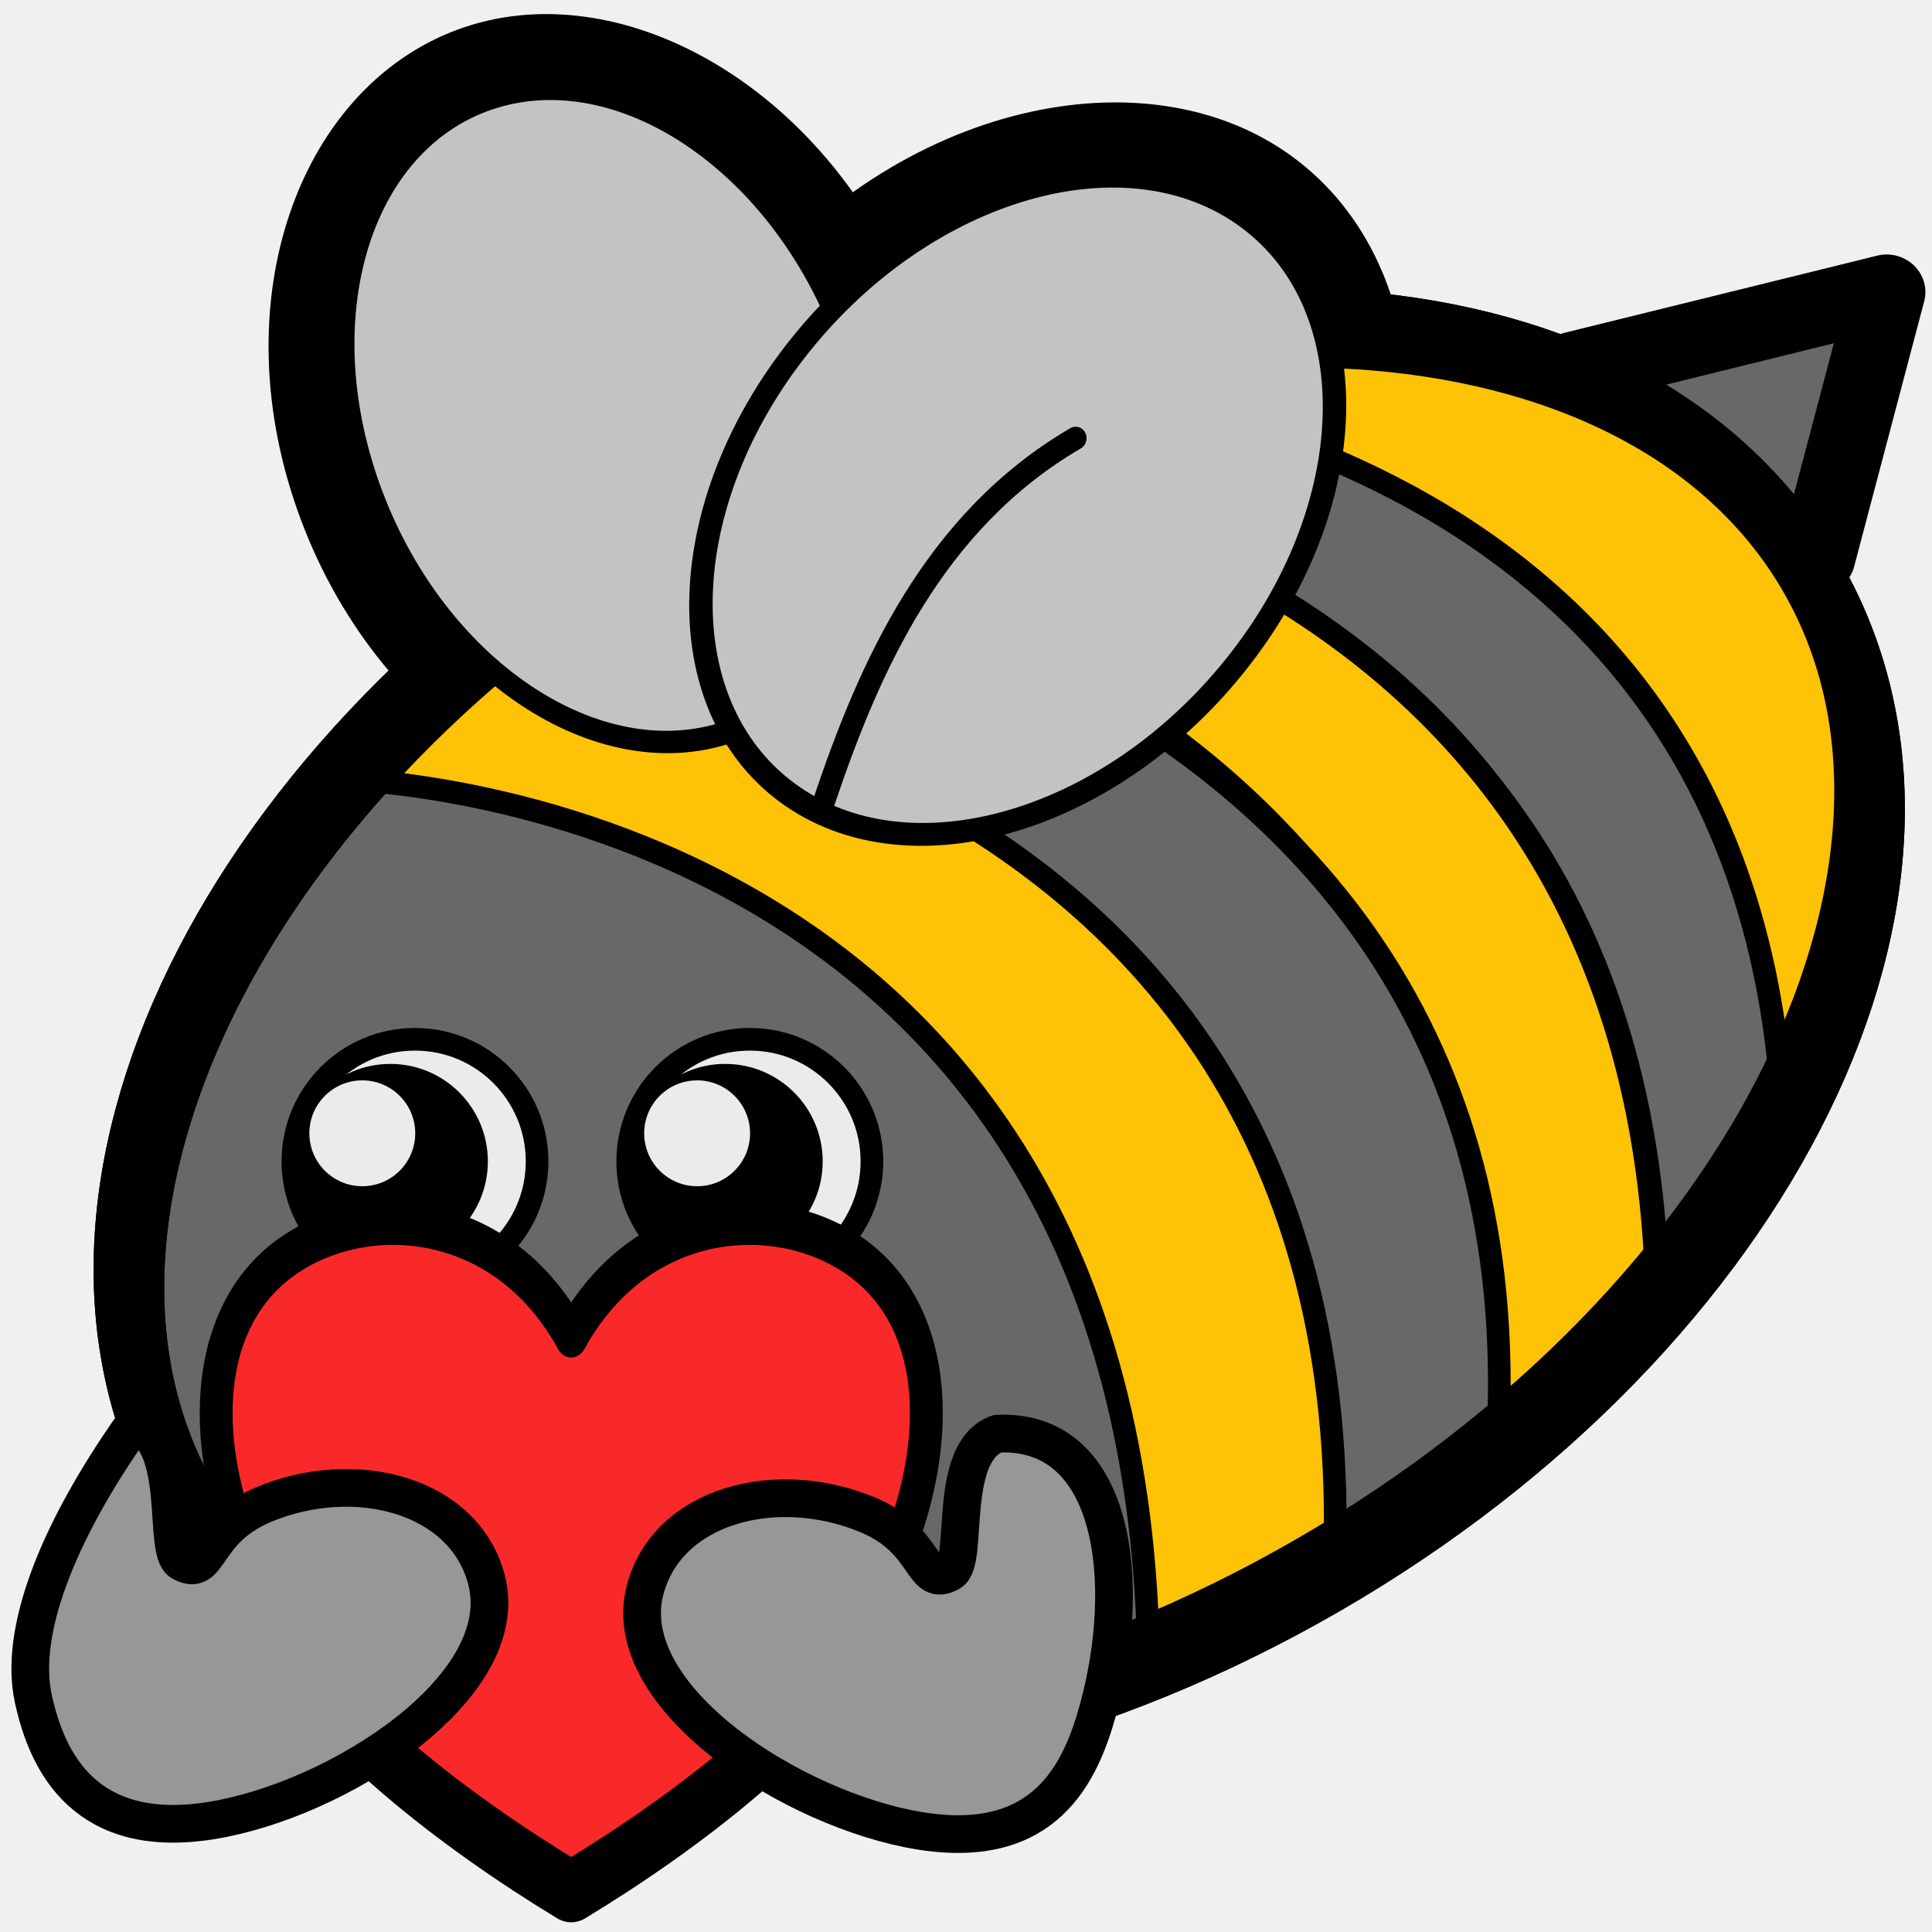
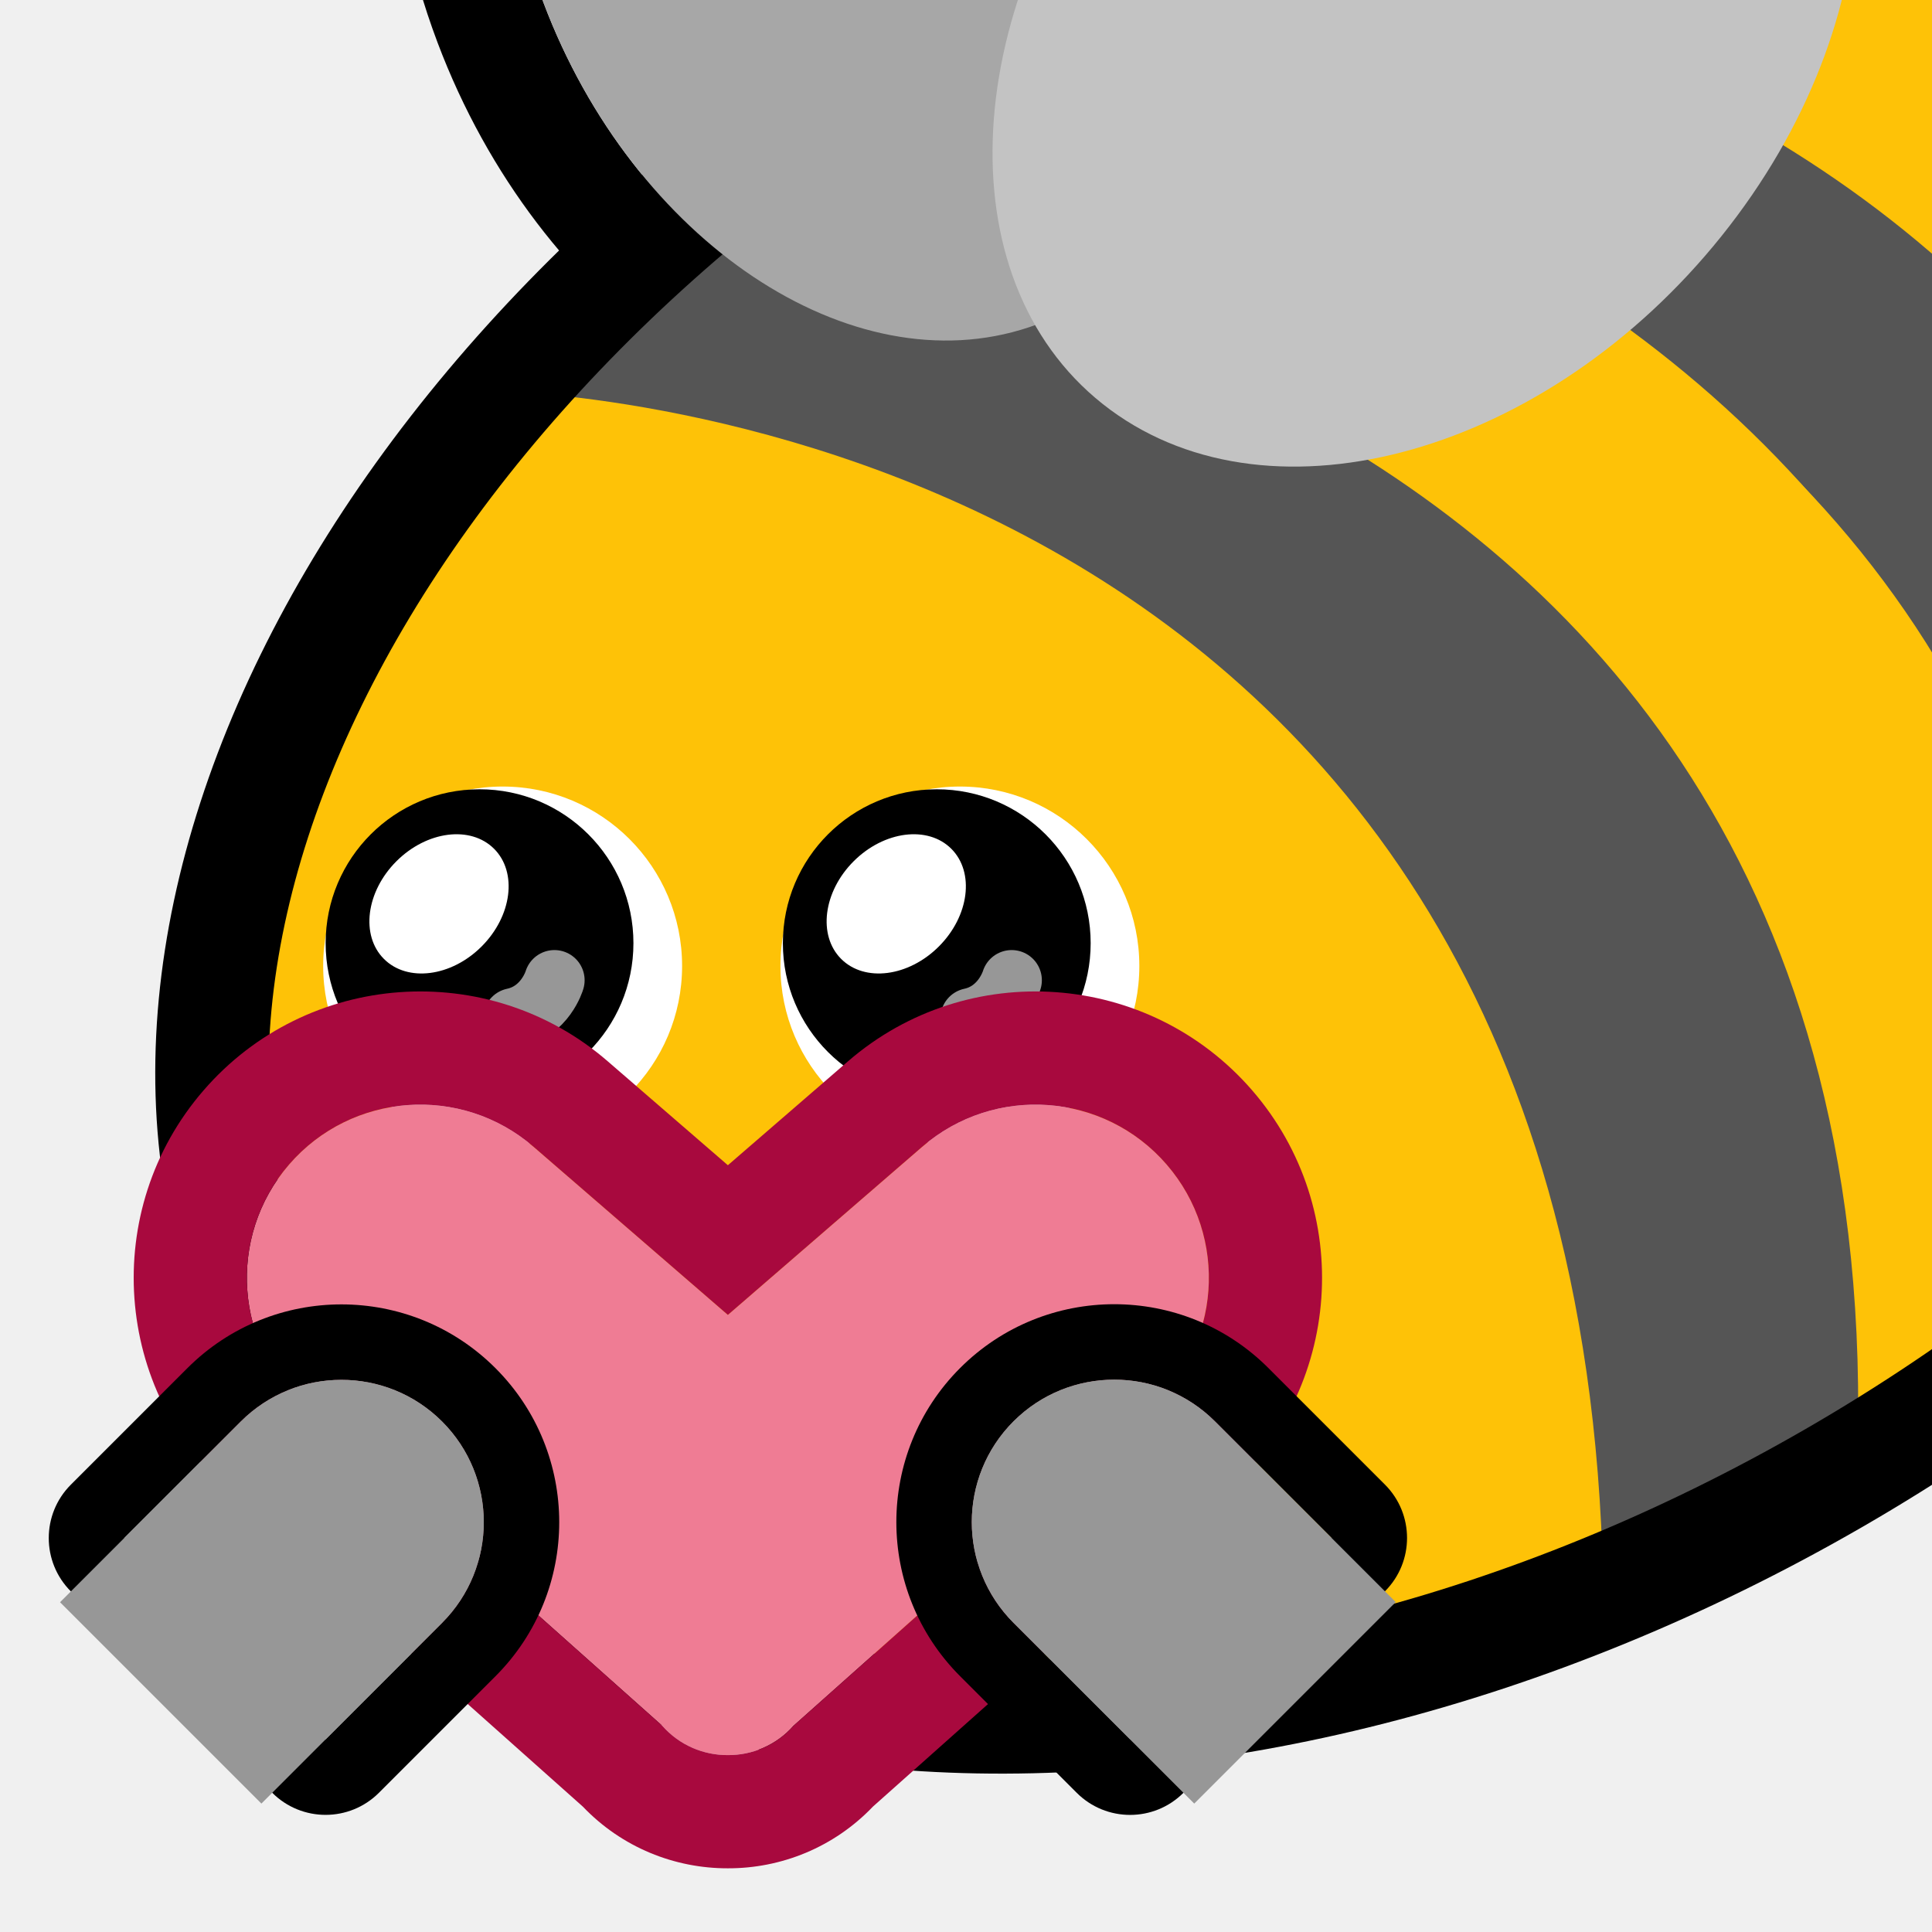
<svg xmlns="http://www.w3.org/2000/svg" width="100%" height="100%" viewBox="0 0 256 256" version="1.1" xml:space="preserve" style="fill-rule:evenodd;clip-rule:evenodd;stroke-linecap:round;stroke-linejoin:round;stroke-miterlimit:1.5;">
-   <g transform="matrix(1,0,0,1,-282,-563)">
-     <g id="blobbee_heart" transform="matrix(1,0,0,1,282.493,563.267)">
-       <rect x="0" y="0" width="256" height="256" style="fill:none;" />
-       <g id="Sting" transform="matrix(0.78314,0.139967,-0.135634,0.7589,67.2303,-21.11)">
-         <path d="M189.771,56.854L238.765,34.355L235.05,81.388" style="fill:rgb(104,104,104);stroke:black;stroke-width:12.77px;" />
+   <rect id="blobbee_heart" x="-0" y="0" width="256" height="256" style="fill:none;" />
+   <clipPath id="_clip1">
+     <rect x="-0" y="0" width="256" height="256" />
+   </clipPath>
+   <g clip-path="url(#_clip1)">
+     <path id="Wings-outline" d="M130.856,59.756C103.019,62.47 71.403,41.235 57.982,5.65C42.637,-35.039 58.037,-75.299 88.386,-85.447C112.041,-93.356 140.798,-81.45 159.283,-56.218C186.131,-74.864 218.386,-77.209 239.378,-61.728C266.807,-41.5 268.887,4.414 239.797,40.686C211.162,76.39 165.207,86.274 138.208,66.364C135.509,64.373 133.058,62.162 130.856,59.756ZM137.155,43.08C139.645,47.429 142.961,51.231 147.111,54.291C168.802,70.288 205.09,59.987 228.095,31.302C251.1,2.617 252.167,-33.659 230.475,-49.656C210.553,-64.348 178.317,-56.856 155.368,-33.312C142.407,-61.872 115.433,-78.674 93.143,-71.221C69.559,-63.336 60.093,-31.263 72.017,0.357C83.942,31.976 112.771,51.244 136.356,43.359C136.624,43.269 136.89,43.176 137.155,43.08Z" />
+     <path id="Body" d="M127.902,1.921C208.729,-44.745 300.137,-39.183 331.897,14.333C363.657,67.85 323.82,149.185 242.993,195.851C162.165,242.517 70.758,236.955 38.998,183.439C7.237,129.922 47.074,48.587 127.902,1.921Z" style="fill:rgb(254,194,7);" />
+     <g id="Stripes">
+       <path d="M188.793,-16.095C187.039,-14.699 315.054,-20.58 327.076,109.803C391.095,-61.796 189.429,-29.021 188.793,-16.095Z" style="fill:rgb(85,85,85);" />
+       <path d="M327.076,111.159C319.401,-14.647 191.893,-17.614 192.59,-21.35L145.073,-3.751C145.073,-3.751 299.034,-6.142 304.518,142.104L323.15,113.42" style="fill:rgb(254,194,7);" />
+       <path d="M275.897,172.628L304.252,142.104C298.868,-6.332 141.84,-8.914 141.842,-8.859L116.671,5.99C116.437,6.032 279.066,19.108 275.897,172.628Z" style="fill:rgb(85,85,85);" />
+       <path d="M118.8,6.104L91.65,27.286C91.65,27.286 247.73,42.825 246.071,194.336L275.383,174.688C286.256,24.404 117.148,7.374 114.749,9.264" style="fill:rgb(254,194,7);" />
+       <path d="M85.819,30.174L65.463,51.814C65.463,51.814 209.143,53.111 212.42,209.36L246.071,194.336C251.812,38.125 90.484,31.835 85.819,30.174Z" style="fill:rgb(85,85,85);" />
+     </g>
+     <path id="Body-outline" d="M127.902,1.921C208.729,-44.745 300.137,-39.183 331.897,14.333C363.657,67.85 323.82,149.185 242.993,195.851C162.165,242.517 70.758,236.955 38.998,183.439C7.237,129.922 47.074,48.587 127.902,1.921Z" style="fill:none;stroke:black;stroke-width:15px;" />
+     <g id="Wings">
+       <path id="Back-wing" d="M93.143,-71.221C116.727,-79.107 145.556,-59.838 157.481,-28.219C169.406,3.4 159.94,35.473 136.356,43.359C112.771,51.244 83.942,31.976 72.017,0.357C60.093,-31.263 69.559,-63.336 93.143,-71.221Z" style="fill:rgb(167,167,167);" />
+       <path id="Front-wing" d="M230.475,-49.656C252.167,-33.659 251.1,2.617 228.095,31.302C205.09,59.987 168.802,70.288 147.111,54.291C125.419,38.295 126.486,2.019 149.491,-26.666C172.496,-55.351 208.784,-65.652 230.475,-49.656Z" style="fill:rgb(195,195,195);" />
+     </g>
+     <g id="Eyes">
+       <g id="Right-eye">
+         <circle id="Eye-white" cx="127.189" cy="128" r="23.779" style="fill:white;" />
+         <circle id="Pupil" cx="124.127" cy="124.976" r="20.392" />
+         <path id="Eye-reflection-top" d="M113.113,114.122C117.141,110.094 122.94,109.354 126.055,112.469C129.171,115.585 128.43,121.384 124.403,125.412C120.375,129.44 114.576,130.18 111.46,127.065C108.344,123.949 109.085,118.15 113.113,114.122Z" style="fill:white;" />
+         <path id="Eye-reflection-bottom" d="M134.052,129.888C134.052,129.888 132.852,134.024 128.61,134.929" style="fill:none;stroke:rgb(151,151,151);stroke-width:8px;" />
      </g>
-       <g id="Heart-outline" transform="matrix(1.18084,0,0,1.50689,-1488.32,-1156.83)">
-         <path d="M1324.07,885.041C1332.46,873.088 1349.24,873.088 1357.63,879.065C1366.02,885.041 1366.02,896.994 1357.63,908.948C1351.76,917.912 1336.66,926.877 1324.07,932.854C1311.49,926.877 1296.39,917.912 1290.52,908.948C1282.13,896.994 1282.13,885.041 1290.52,879.065C1298.91,873.088 1315.69,873.088 1324.07,885.041Z" style="fill:none;stroke:black;stroke-width:7.39px;" />
+       <g id="Left-eye">
+         <circle id="Eye-white1" cx="66.602" cy="128" r="23.779" style="fill:white;" />
+         <circle id="Pupil1" cx="63.541" cy="124.976" r="20.392" />
+         <path id="Eye-reflection-top1" d="M52.526,114.122C56.554,110.094 62.354,109.354 65.469,112.469C68.585,115.585 67.844,121.384 63.816,125.412C59.789,129.44 53.989,130.18 50.874,127.065C47.758,123.949 48.499,118.15 52.526,114.122Z" style="fill:white;" />
+         <path id="Eye-reflection-bottom1" d="M73.465,129.888C73.465,129.888 72.266,134.024 68.024,134.929" style="fill:none;stroke:rgb(151,151,151);stroke-width:8px;" />
      </g>
-       <g id="Body" transform="matrix(0.994109,-0.573949,0.761422,1.28301,-120.17,92.6047)">
-         <ellipse cx="168.926" cy="110.515" rx="107.942" ry="55.376" style="fill:rgb(104,104,104);stroke:black;stroke-width:7.47px;" />
+     </g>
+     <path id="Heart" d="M87.749,228.668L40.65,186.704C31.063,178.41 30.013,163.894 38.306,154.307C46.599,144.719 61.116,143.669 70.703,151.962L96.448,174.232L122.192,151.962C131.779,143.669 146.296,144.719 154.589,154.307C162.882,163.894 161.832,178.41 152.245,186.704L105.146,228.668C102.863,231.261 99.661,232.58 96.448,232.559C93.234,232.58 90.032,231.261 87.749,228.668Z" style="fill:rgb(239,124,148);" />
+     <path d="M77.228,239.384C77.226,239.382 77.224,239.38 77.221,239.378C76.583,238.809 30.744,197.968 30.787,198.005C14.985,184.288 13.266,160.325 26.962,144.493C40.671,128.645 64.668,126.908 80.517,140.618C80.517,140.618 96.448,154.398 96.448,154.398L112.378,140.618C128.227,126.908 152.224,128.645 165.934,144.493C179.616,160.31 177.913,184.245 162.151,197.967C162.151,197.967 115.667,239.384 115.671,239.38C110.49,244.807 103.482,247.581 96.446,247.56C89.411,247.579 82.408,244.807 77.228,239.384ZM87.749,228.668C90.032,231.261 93.234,232.58 96.448,232.559C99.661,232.58 102.863,231.261 105.146,228.668L152.245,186.704C161.832,178.41 162.882,163.894 154.589,154.307C146.296,144.719 131.779,143.669 122.192,151.962L96.448,174.232L70.703,151.962C61.116,143.669 46.599,144.719 38.306,154.307C30.013,163.894 31.063,178.41 40.65,186.704L87.749,228.668Z" style="fill:rgb(168,9,62);" />
+     <g id="Hands">
+       <g id="Right-hand">
+         <path id="Outline" d="M160.993,188.338L176.441,203.786L149.742,230.485L134.294,215.037C126.926,207.669 126.926,195.706 134.294,188.338C141.662,180.97 153.625,180.97 160.993,188.338Z" style="fill:rgb(151,151,151);" />
+         <path d="M168.064,181.267L183.512,196.715C187.417,200.62 187.417,206.952 183.512,210.857L156.813,237.556C152.908,241.461 146.576,241.461 142.671,237.556L127.223,222.108C115.953,210.838 115.953,192.537 127.223,181.267C138.493,169.997 156.793,169.997 168.064,181.267ZM160.993,188.338C153.625,180.97 141.662,180.97 134.294,188.338C126.926,195.706 126.926,207.669 134.294,215.037L149.742,230.485L176.441,203.786L160.993,188.338Z" />
+         <path id="Fill" d="M160.993,188.338L184.939,212.285L158.241,238.984L134.294,215.037C126.926,207.669 126.926,195.706 134.294,188.338C141.662,180.97 153.625,180.97 160.993,188.338Z" style="fill:rgb(151,151,151);" />
      </g>
-       <g id="Wings-outline" transform="matrix(0.959562,0.127262,-0.127262,0.959562,7.56883,-6.44254)">
-         <g transform="matrix(1.17688,-0.575088,0.651434,1.21399,-55.8934,35.953)">
-           <path d="M87.433,14.046C105.289,14.046 121.064,31.835 121.064,54.906C121.064,78.317 104.954,96.336 86.833,96.336C68.977,96.336 53.202,78.546 53.202,55.475C53.202,32.064 69.312,14.046 87.433,14.046ZM87.133,21.55C72.762,21.55 61.095,36.624 61.095,55.191C61.095,73.758 72.762,88.832 87.133,88.832C101.504,88.832 113.171,73.758 113.171,55.191C113.171,36.624 101.504,21.55 87.133,21.55Z" />
-         </g>
-         <g transform="matrix(1.24343,0.685066,-0.776012,1.28263,74.2693,-72.8119)">
-           <path d="M86.838,14.653C104.667,14.653 120.454,32.436 120.454,55.47C120.454,78.17 104.998,95.729 87.428,95.729C69.599,95.729 53.812,77.946 53.812,54.911C53.812,32.211 69.268,14.653 86.838,14.653ZM87.133,21.55C72.762,21.55 61.095,36.624 61.095,55.191C61.095,73.758 72.762,88.832 87.133,88.832C101.504,88.832 113.171,73.758 113.171,55.191C113.171,36.624 101.504,21.55 87.133,21.55Z" />
-         </g>
-       </g>
-       <g id="Stripes" transform="matrix(1,0,0,1,4.4273,10.012)">
-         <g transform="matrix(1,-7.43708e-18,-7.43708e-18,1,92.3462,-63.8411)">
-           <path d="M37.588,107.021C36.302,108.044 130.102,103.736 138.911,199.269C185.818,73.536 38.054,97.55 37.588,107.021Z" style="fill:rgb(254,194,7);stroke:black;stroke-width:3px;" />
-         </g>
-         <g transform="matrix(1,-7.43708e-18,-7.43708e-18,1,73.4912,-52.6421)">
-           <path d="M157.766,189.064C152.141,96.884 58.714,94.709 59.225,91.972L24.408,104.867C24.408,104.867 137.219,103.115 141.236,211.738L154.889,190.72" style="fill:rgb(104,104,104);stroke:black;stroke-width:3px;" />
-         </g>
-         <g transform="matrix(1,-7.43708e-18,-7.43708e-18,1,55.5726,-39.8214)">
-           <path d="M138.184,221.282L158.96,198.917C155.015,90.156 39.958,88.264 39.959,88.304L21.516,99.184C21.345,99.215 140.506,108.796 138.184,221.282Z" style="fill:rgb(254,194,7);stroke:black;stroke-width:3px;" />
-         </g>
-         <g transform="matrix(1,-7.43708e-18,-7.43708e-18,1,25.9786,-19.0024)">
-           <path d="M52.67,78.448L32.777,93.969C32.777,93.969 147.14,105.355 145.924,216.369L167.401,201.973C175.368,91.857 51.46,79.379 49.702,80.764" style="fill:rgb(104,104,104);stroke:black;stroke-width:3px;" />
-         </g>
-         <g transform="matrix(1,-7.43708e-18,-7.43708e-18,1,-0.424026,-0.546032)">
-           <path d="M54.907,77.629L39.992,93.485C39.992,93.485 145.269,94.435 147.67,208.921L172.327,197.913C176.533,83.454 58.325,78.845 54.907,77.629Z" style="fill:rgb(254,194,7);stroke:black;stroke-width:3px;" />
-         </g>
-       </g>
-       <g id="Face" transform="matrix(1,0,0,1,-3.8947,1.36785)">
-         <g id="Mouth" transform="matrix(1,0,0,1,-316.9,-695.531)">
-           <path d="M383.199,891.402C383.199,891.402 384.753,881.489 396.218,881.423C407.683,881.356 408.8,891.53 408.8,891.53" style="fill:none;stroke:rgb(235,235,235);stroke-width:8px;" />
-         </g>
-         <g id="Eyes" transform="matrix(0.856324,0.124954,-0.124954,0.856324,35.143,5.08476)">
-           <g id="Right-eye">
-             <g id="Right-eye1" transform="matrix(1.14344,-0.166848,0.166848,1.14344,-157.44,-795.193)">
-               <circle cx="103.071" cy="847.784" r="16.18" style="fill:rgb(235,235,235);stroke:black;stroke-width:3px;" />
-             </g>
-             <g id="Right-pupil" transform="matrix(1.67877,-0.244964,0.244964,1.67877,-282.572,-1240.44)">
-               <circle cx="103.071" cy="847.784" r="8.799" />
-             </g>
-             <g id="Right-eye2" transform="matrix(0.495712,-0.0723336,0.0723336,0.495712,-19.155,-258.894)">
-               <circle cx="103.071" cy="847.784" r="16.18" style="fill:rgb(235,235,235);" />
-             </g>
-           </g>
-           <g id="Left-eye" transform="matrix(1,7.37496e-18,-2.21882e-17,1,-50.731,7.40259)">
-             <g id="Right-eye3" transform="matrix(1.14344,-0.166848,0.166848,1.14344,-157.44,-795.193)">
-               <circle cx="103.071" cy="847.784" r="16.18" style="fill:rgb(235,235,235);stroke:black;stroke-width:3px;" />
-             </g>
-             <g id="Right-pupil1" transform="matrix(1.67877,-0.244964,0.244964,1.67877,-282.572,-1240.44)">
-               <circle cx="103.071" cy="847.784" r="8.799" />
-             </g>
-             <g id="Right-eye4" transform="matrix(0.495712,-0.0723336,0.0723336,0.495712,-19.155,-258.894)">
-               <circle cx="103.071" cy="847.784" r="16.18" style="fill:rgb(235,235,235);" />
-             </g>
-           </g>
-         </g>
-       </g>
-       <g id="Body-outline" transform="matrix(0.994109,-0.573949,0.761422,1.28301,-120.17,92.6047)">
-         <ellipse cx="168.926" cy="110.515" rx="107.942" ry="55.376" style="fill:none;stroke:black;stroke-width:7.47px;" />
-       </g>
-       <g id="Wings" transform="matrix(0.959562,0.127262,-0.127262,0.959562,7.56883,-6.44254)">
-         <g id="Back-wing" transform="matrix(1.17688,-0.575088,0.651434,1.21399,-55.8934,35.953)">
-           <ellipse cx="87.133" cy="55.191" rx="26.038" ry="33.641" style="fill:rgb(195,195,195);stroke:black;stroke-width:2.26px;" />
-         </g>
-         <g id="Front-wing" transform="matrix(0.946806,0,0,0.999012,5.86837,0.313874)">
-           <g id="Front-wing-main" transform="matrix(1.31328,0.685743,-0.81961,1.2839,72.2439,-73.1981)">
-             <ellipse cx="87.133" cy="55.191" rx="26.038" ry="33.641" style="fill:rgb(195,195,195);stroke:black;stroke-width:2.17px;" />
-           </g>
-           <path id="Front-wing-line" d="M119.334,101.013C123.249,82.03 129.669,61.104 148.451,47.276" style="fill:none;stroke:black;stroke-width:3.18px;" />
-         </g>
-       </g>
-       <g id="Heart" transform="matrix(1.18084,0,0,1.50689,-1488.32,-1156.83)">
-         <path d="M1324.07,885.041C1332.46,873.088 1349.24,873.088 1357.63,879.065C1366.02,885.041 1366.02,896.994 1357.63,908.948C1351.76,917.912 1336.66,926.877 1324.07,932.854C1311.49,926.877 1296.39,917.912 1290.52,908.948C1282.13,896.994 1282.13,885.041 1290.52,879.065C1298.91,873.088 1315.69,873.088 1324.07,885.041Z" style="fill:rgb(250,41,41);stroke:black;stroke-width:3.69px;" />
-       </g>
-       <g id="Arm" transform="matrix(-1.36409,-0.274023,-0.274023,1.36409,243.196,-43.4804)">
-         <path d="M126.361,195.324C131.632,207.227 133.182,217.035 130.643,222.887C128.104,228.739 123.003,235.183 111.72,230.967C100.281,226.693 85.917,212.804 90.545,203.32C94.217,195.795 104.937,195.209 112.743,200.468C118.04,204.037 116.287,208.38 119.358,207.391C121.378,206.74 121.255,196.139 126.361,195.324Z" style="fill:rgb(151,151,151);stroke:black;stroke-width:3.59px;" />
-       </g>
-       <g id="Arm1" transform="matrix(1.36409,-0.274023,0.274023,1.36409,-94.2446,-42.1116)">
-         <path d="M126.361,195.324C137.518,197.031 136.207,211.795 130.643,222.887C127.783,228.589 123.003,235.183 111.72,230.967C100.281,226.693 85.917,212.804 90.545,203.32C94.217,195.795 104.937,195.209 112.743,200.468C118.04,204.037 116.287,208.38 119.358,207.391C121.378,206.74 121.255,196.139 126.361,195.324Z" style="fill:rgb(151,151,151);stroke:black;stroke-width:3.59px;" />
+       <g id="Left-hand">
+         <path id="Outline1" d="M31.899,188.359L16.461,203.797L43.142,230.479L58.58,215.04C65.943,207.677 65.943,195.722 58.58,188.359C51.217,180.996 39.262,180.996 31.899,188.359Z" style="fill:rgb(151,151,151);" />
+         <path d="M24.828,181.288C36.093,170.022 54.386,170.022 65.651,181.288C76.917,192.553 76.917,210.846 65.651,222.111L50.213,237.55C46.308,241.455 39.976,241.455 36.071,237.55L9.39,210.868C5.484,206.963 5.484,200.631 9.39,196.726L24.828,181.288ZM31.899,188.359L16.461,203.797L43.142,230.479L58.58,215.04C65.943,207.677 65.943,195.722 58.58,188.359C51.217,180.996 39.262,180.996 31.899,188.359Z" />
+         <path id="Fill1" d="M31.899,188.359L7.956,212.302L34.637,238.984L58.58,215.04C65.943,207.677 65.943,195.722 58.58,188.359C51.217,180.996 39.262,180.996 31.899,188.359Z" style="fill:rgb(151,151,151);" />
      </g>
    </g>
  </g>
</svg>
